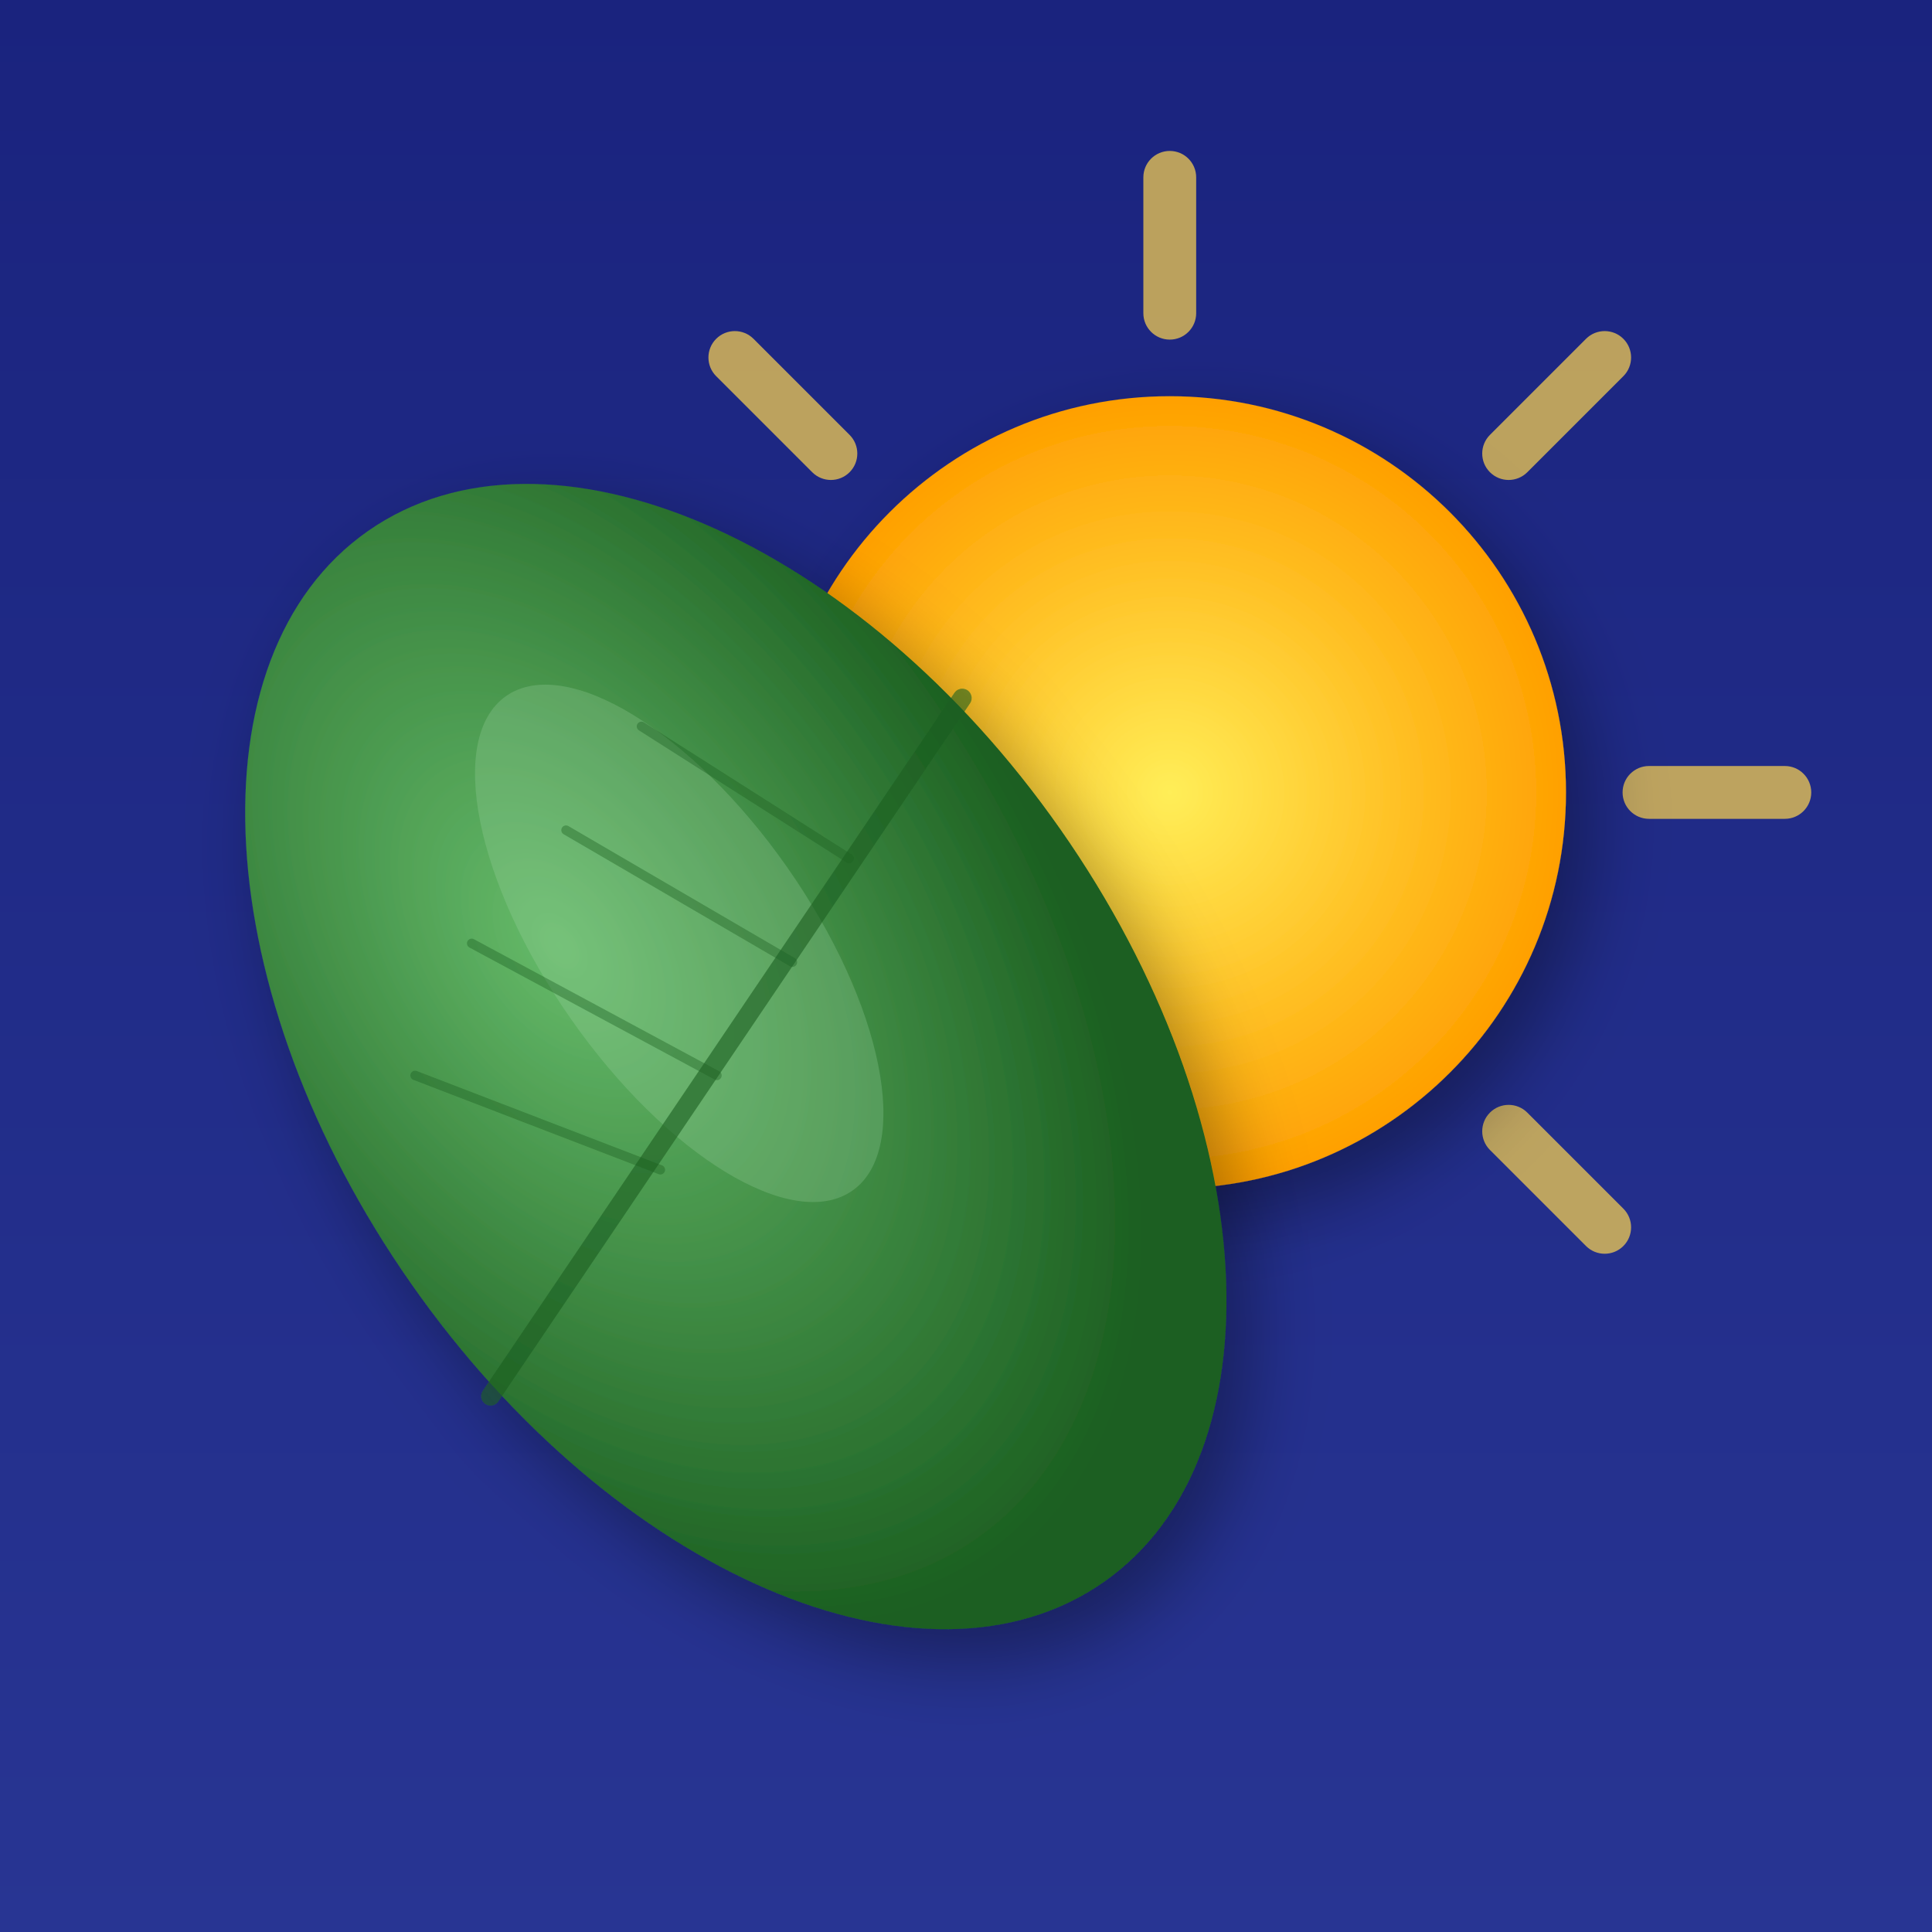
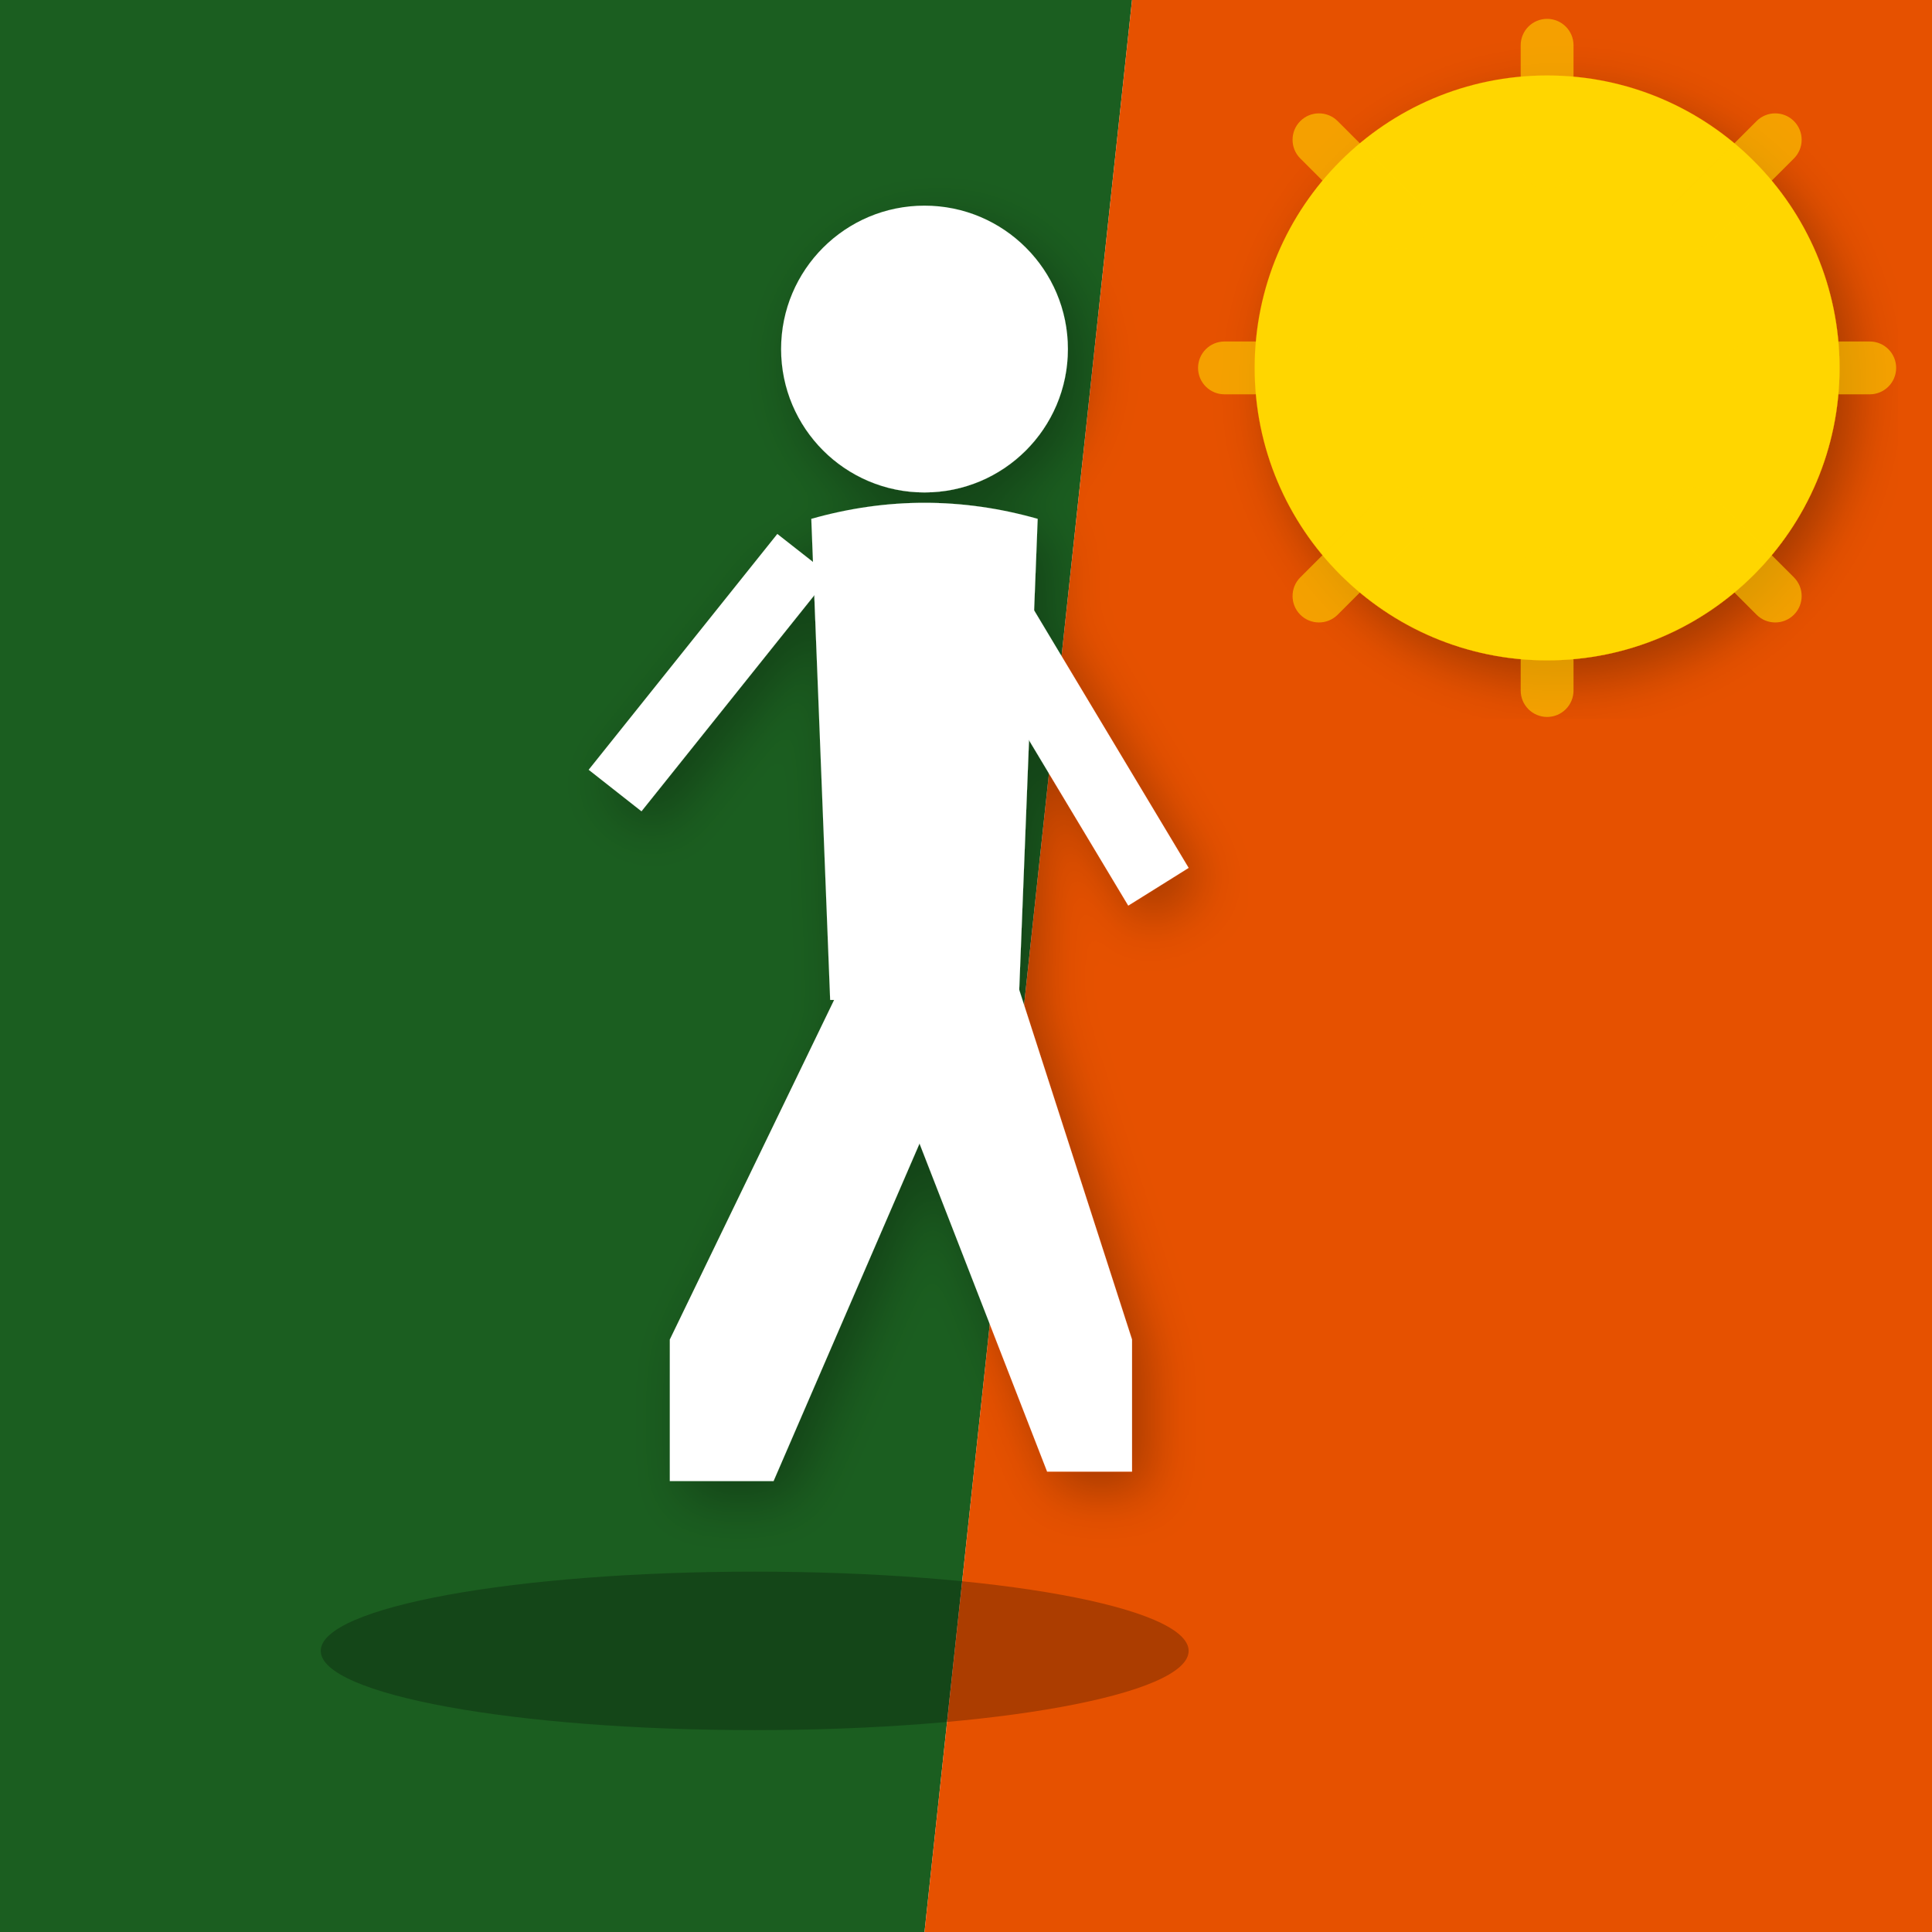
<svg xmlns="http://www.w3.org/2000/svg" viewBox="0 0 1024 1024" width="1024" height="1024">
  <defs>
-     <linearGradient id="bg" x1="0" y1="0" x2="0" y2="1">
-       <stop offset="0%" stop-color="#1A237E" />
-       <stop offset="100%" stop-color="#283593" />
-     </linearGradient>
-     <radialGradient id="sunGrad" cx="50%" cy="50%" r="50%">
-       <stop offset="0%" stop-color="#FFEE58" />
-       <stop offset="100%" stop-color="#FFA000" />
-     </radialGradient>
-     <radialGradient id="leafGrad" cx="40%" cy="35%" r="60%">
-       <stop offset="0%" stop-color="#66BB6A" />
-       <stop offset="100%" stop-color="#1B5E20" />
-     </radialGradient>
-     <filter id="shadow" x="-20%" y="-20%" width="140%" height="140%">
-       <feDropShadow dx="12" dy="16" stdDeviation="20" flood-color="#000" flood-opacity="0.35" />
+     <filter id="softshadow">
+       <feDropShadow dx="8" dy="10" stdDeviation="14" flood-color="#000" flood-opacity="0.3" />
    </filter>
  </defs>
-   <rect width="1024" height="1024" fill="url(#bg)" />
-   <g fill="#FFD54F" opacity="0.7" transform="translate(620, 420)">
-     <rect x="-14" y="-340" width="28" height="100" rx="14" />
-     <rect x="-14" y="-340" width="28" height="100" rx="14" transform="rotate(45)" />
-     <rect x="-14" y="-340" width="28" height="100" rx="14" transform="rotate(90)" />
-     <rect x="-14" y="-340" width="28" height="100" rx="14" transform="rotate(135)" />
-     <rect x="-14" y="-340" width="28" height="100" rx="14" transform="rotate(180)" />
-     <rect x="-14" y="-340" width="28" height="100" rx="14" transform="rotate(225)" />
-     <rect x="-14" y="-340" width="28" height="100" rx="14" transform="rotate(270)" />
-     <rect x="-14" y="-340" width="28" height="100" rx="14" transform="rotate(315)" />
+   <polygon points="0,0 600,0 490,1024 0,1024" fill="#1B5E20" />
+   <polygon points="600,0 1024,0 1024,1024 490,1024" fill="#E65100" />
+   <circle cx="820" cy="195" r="155" fill="#FFD600" filter="url(#softshadow)" />
+   <g fill="#FFD600" opacity="0.6">
+     <rect x="806" y="10" width="28" height="90" rx="14" transform="rotate(0   820 195)" />
+     <rect x="806" y="10" width="28" height="90" rx="14" transform="rotate(45  820 195)" />
+     <rect x="806" y="10" width="28" height="90" rx="14" transform="rotate(90  820 195)" />
+     <rect x="806" y="10" width="28" height="90" rx="14" transform="rotate(135 820 195)" />
+     <rect x="806" y="10" width="28" height="90" rx="14" transform="rotate(180 820 195)" />
+     <rect x="806" y="10" width="28" height="90" rx="14" transform="rotate(225 820 195)" />
+     <rect x="806" y="10" width="28" height="90" rx="14" transform="rotate(270 820 195)" />
+     <rect x="806" y="10" width="28" height="90" rx="14" transform="rotate(315 820 195)" />
  </g>
-   <circle cx="620" cy="420" r="210" fill="url(#sunGrad)" filter="url(#shadow)" />
-   <g filter="url(#shadow)">
-     <ellipse cx="390" cy="560" rx="210" ry="340" transform="rotate(-35 390 560)" fill="url(#leafGrad)" />
-     <ellipse cx="360" cy="500" rx="70" ry="160" transform="rotate(-35 360 500)" fill="#A5D6A7" opacity="0.25" />
-     <line x1="260" y1="740" x2="510" y2="370" stroke="#1B5E20" stroke-width="10" stroke-linecap="round" opacity="0.6" />
-     <line x1="350" y1="620" x2="220" y2="570" stroke="#1B5E20" stroke-width="5" stroke-linecap="round" opacity="0.4" />
-     <line x1="380" y1="570" x2="250" y2="500" stroke="#1B5E20" stroke-width="5" stroke-linecap="round" opacity="0.4" />
-     <line x1="420" y1="510" x2="300" y2="440" stroke="#1B5E20" stroke-width="5" stroke-linecap="round" opacity="0.4" />
-     <line x1="450" y1="455" x2="340" y2="385" stroke="#1B5E20" stroke-width="5" stroke-linecap="round" opacity="0.4" />
+   <ellipse cx="400" cy="875" rx="230" ry="42" fill="#000" opacity="0.25" />
+   <g fill="white" filter="url(#softshadow)">
+     <circle cx="490" cy="185" r="76" />
+     <path d="M430,275 Q490,258 550,275 L540,530 L440,530 Z" />
+     <path d="M540,310 L630,460 L598,480 L508,330 Z" rx="20" />
+     <path d="M440,305 L340,430 L312,408 L412,283 Z" />
+     <path d="M445,524 L355,710 L355,785 L410,785 L490,600 L490,524 Z" />
+     <path d="M490,524 L540,524 L600,710 L600,780 L555,780 L485,600 Z" />
  </g>
</svg>
